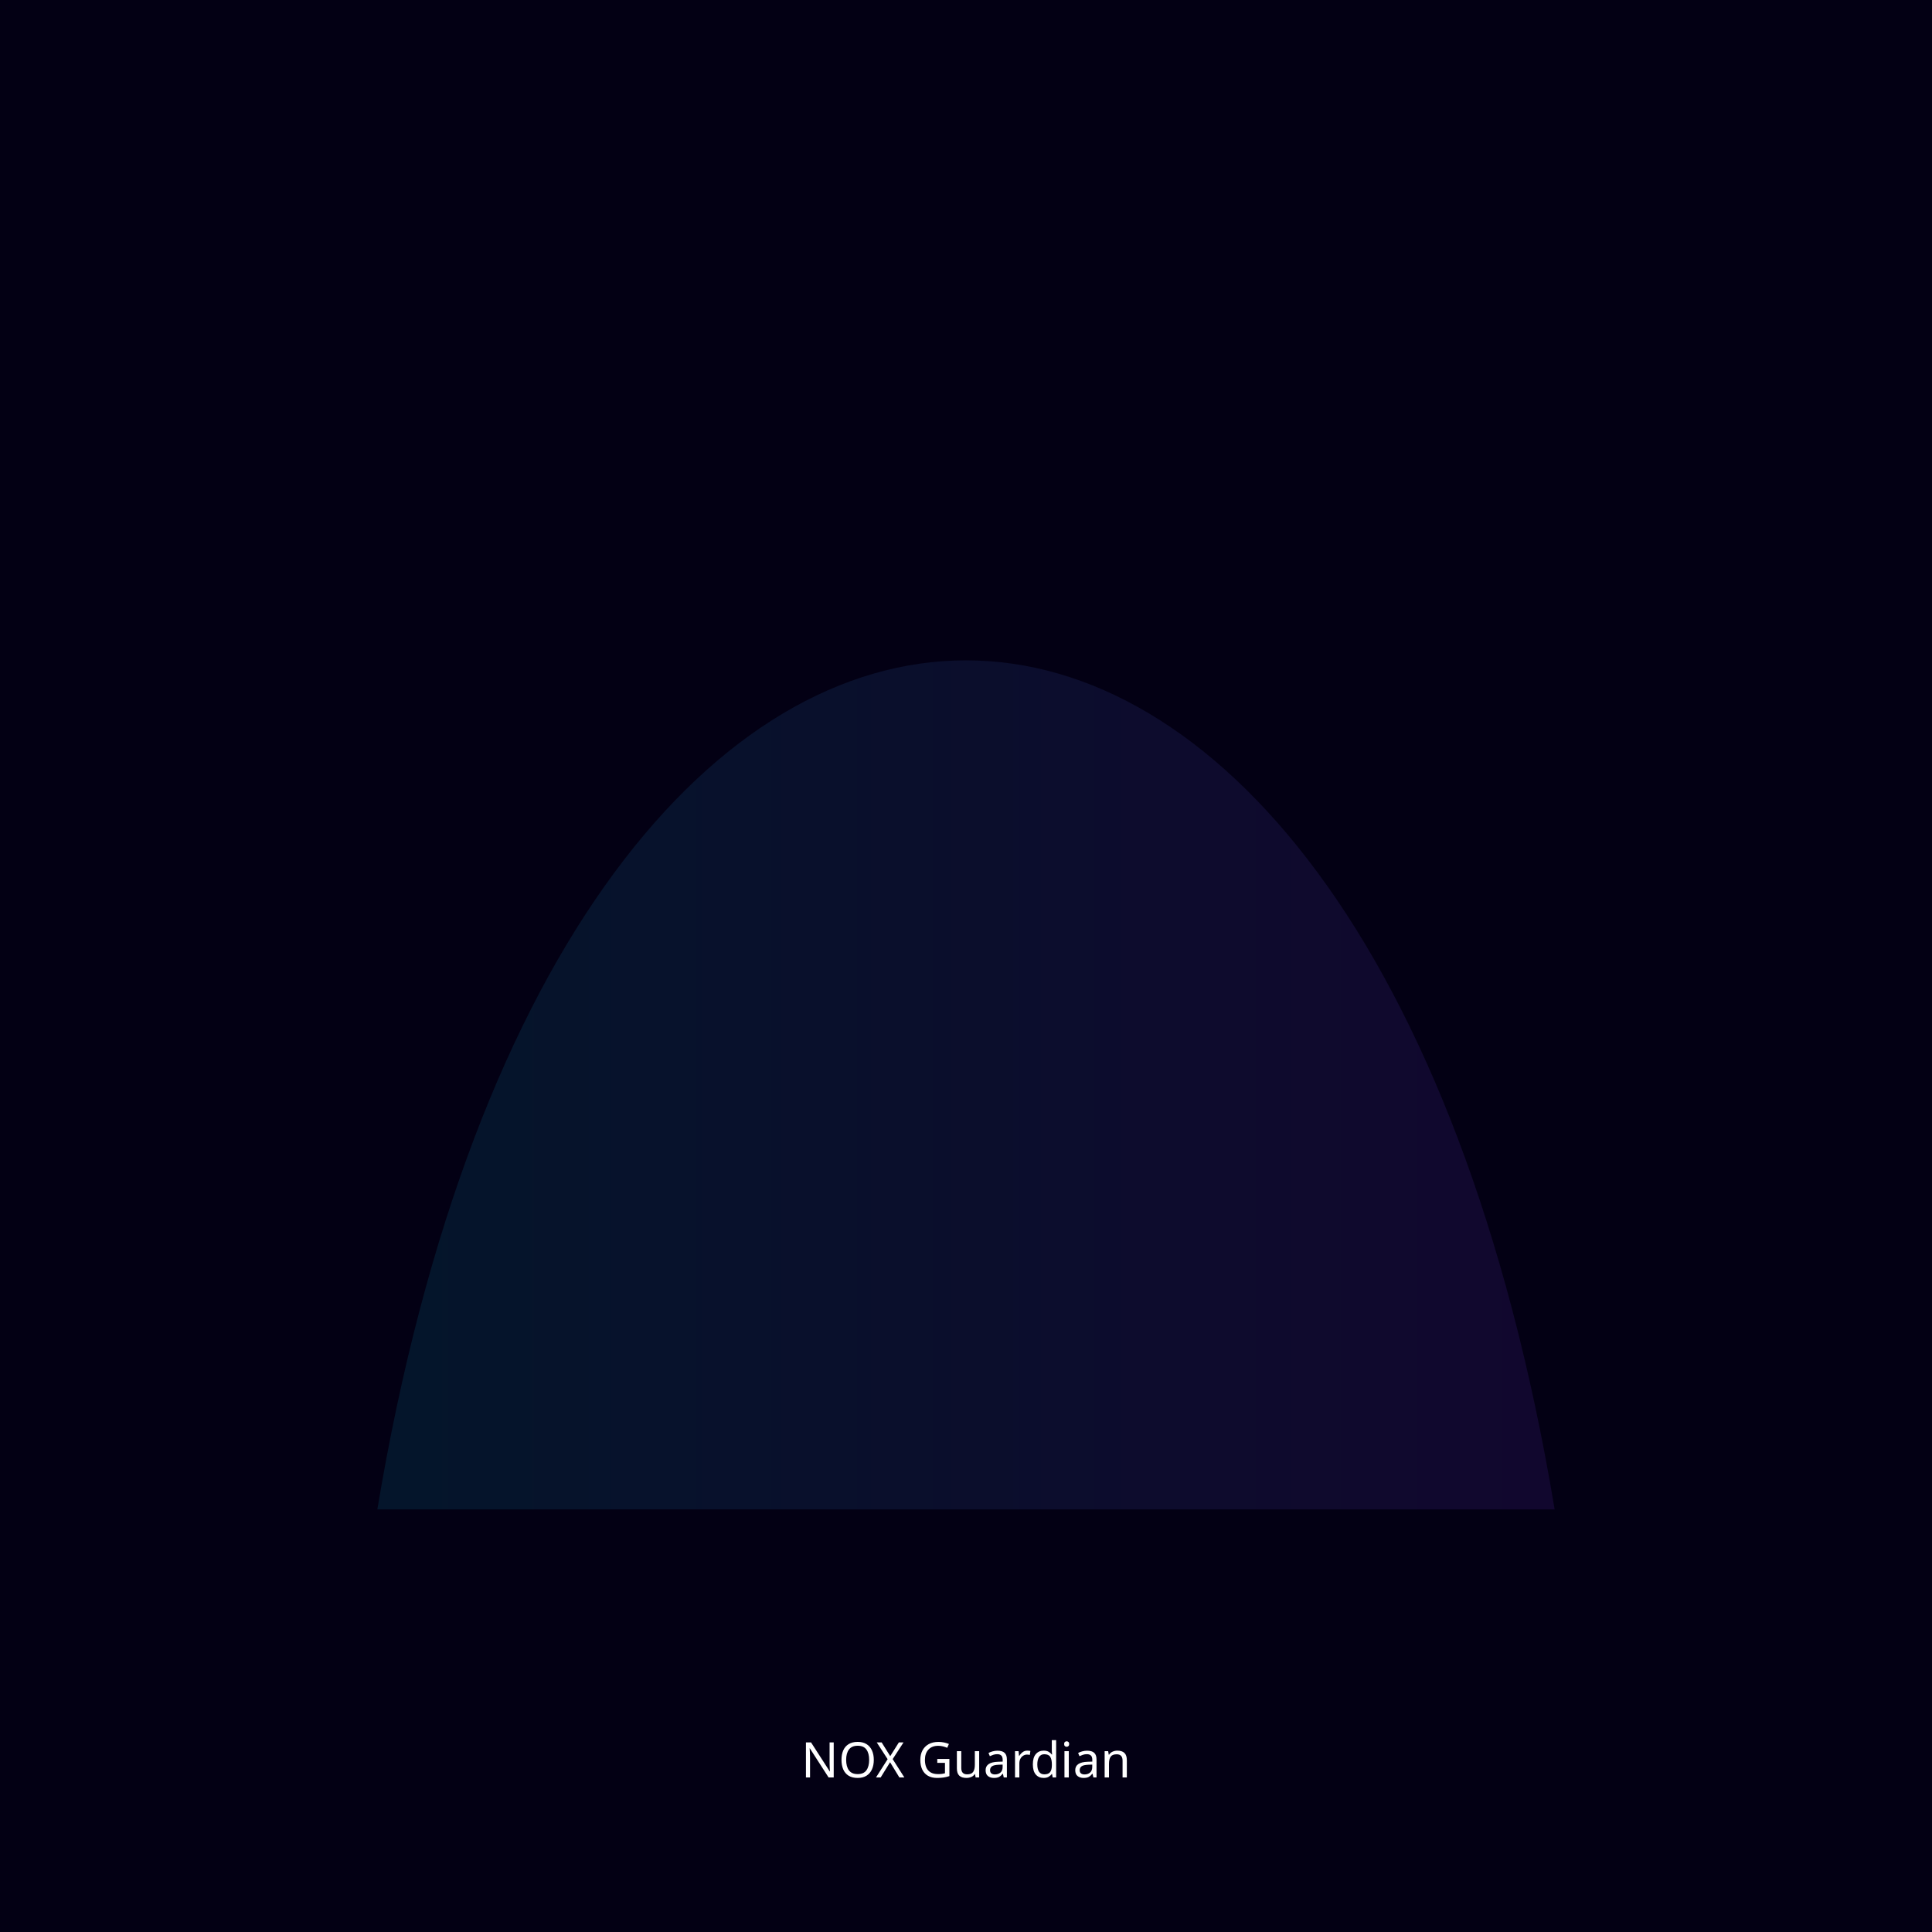
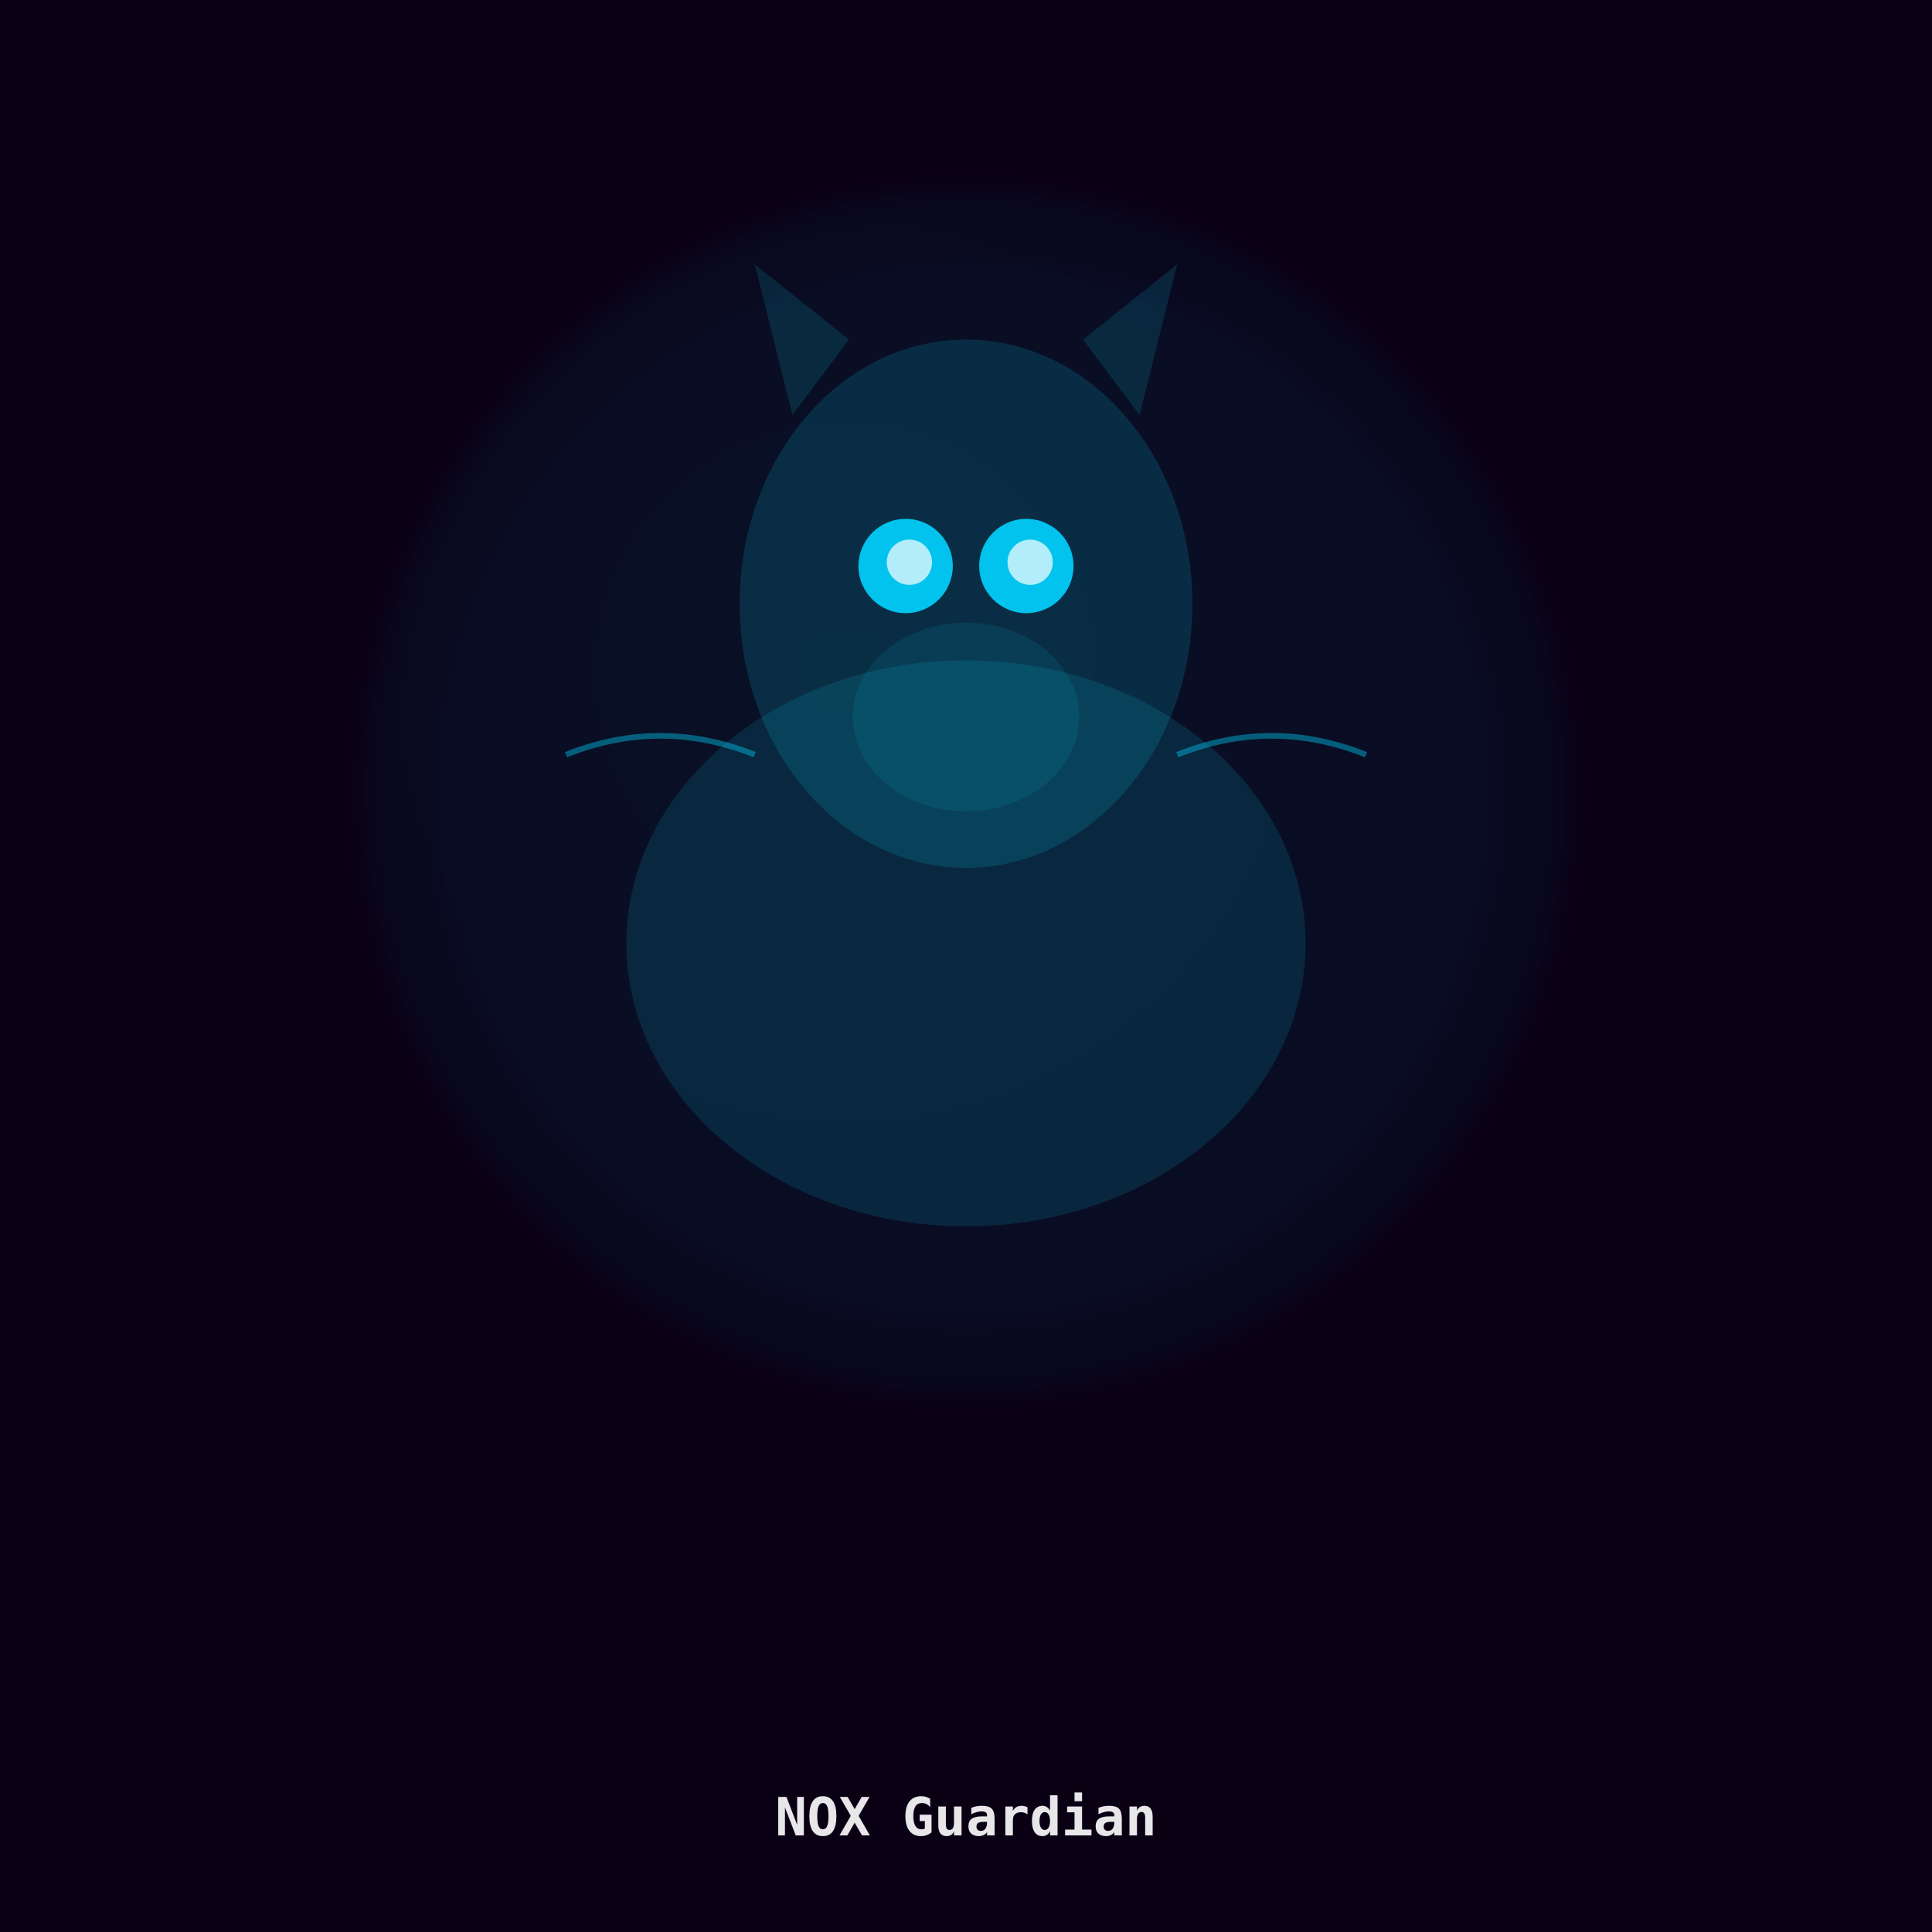
<svg xmlns="http://www.w3.org/2000/svg" width="1024" height="1024" viewBox="0 0 1024 1024">
-   <rect width="100%" height="100%" fill="#030014" />
  <defs>
-     <linearGradient id="g5" x1="0" x2="1">
+     <radialGradient id="wolf-glow" cx="40%" cy="40%">
      <stop offset="0%" stop-color="#06b6d4" />
-       <stop offset="100%" stop-color="#7c3aed" />
-     </linearGradient>
+       <stop offset="100%" stop-color="#0284c7" />
+     </radialGradient>
+     <filter id="wolf-blur">
+       <feGaussianBlur stdDeviation="6" />
+     </filter>
  </defs>
-   <g fill="url(#g5)">
-     <path d="M200 800 C300 200, 724 200, 824 800 L200 800 Z" opacity="0.12" />
-   </g>
-   <text x="50%" y="92%" font-family="Orbitron, sans-serif" font-size="26" fill="#fff" text-anchor="middle">NOX Guardian</text>
+   <rect width="100%" height="100%" fill="#0a0014" />
+   <circle cx="512" cy="420" r="320" fill="url(#wolf-glow)" opacity="0.06" filter="url(#wolf-blur)" />
+   <circle cx="512" cy="420" r="280" fill="#06b6d4" opacity="0.03" filter="url(#wolf-blur)" />
+   <ellipse cx="512" cy="500" rx="180" ry="150" fill="#06b6d4" opacity="0.15" />
+   <ellipse cx="512" cy="320" rx="120" ry="140" fill="#06b6d4" opacity="0.18" />
+   <circle cx="480" cy="300" r="25" fill="#00d4ff" opacity="0.9" />
+   <circle cx="544" cy="300" r="25" fill="#00d4ff" opacity="0.9" />
+   <circle cx="482" cy="298" r="12" fill="#fff" opacity="0.7" />
+   <circle cx="546" cy="298" r="12" fill="#fff" opacity="0.7" />
+   <ellipse cx="512" cy="380" rx="60" ry="50" fill="#06b6d4" opacity="0.12" />
+   <polygon points="420,220 400,140 450,180" fill="#06b6d4" opacity="0.16" />
+   <polygon points="604,220 624,140 574,180" fill="#06b6d4" opacity="0.16" />
+   <path d="M 300 400 Q 350 380 400 400" stroke="#00d4ff" stroke-width="3" fill="none" opacity="0.4" />
+   <path d="M 724 400 Q 674 380 624 400" stroke="#00d4ff" stroke-width="3" fill="none" opacity="0.4" />
+   <text x="50%" y="95%" font-family="Orbitron, monospace" font-size="28" fill="#fff" text-anchor="middle" font-weight="bold" opacity="0.9">NOX Guardian</text>
</svg>
